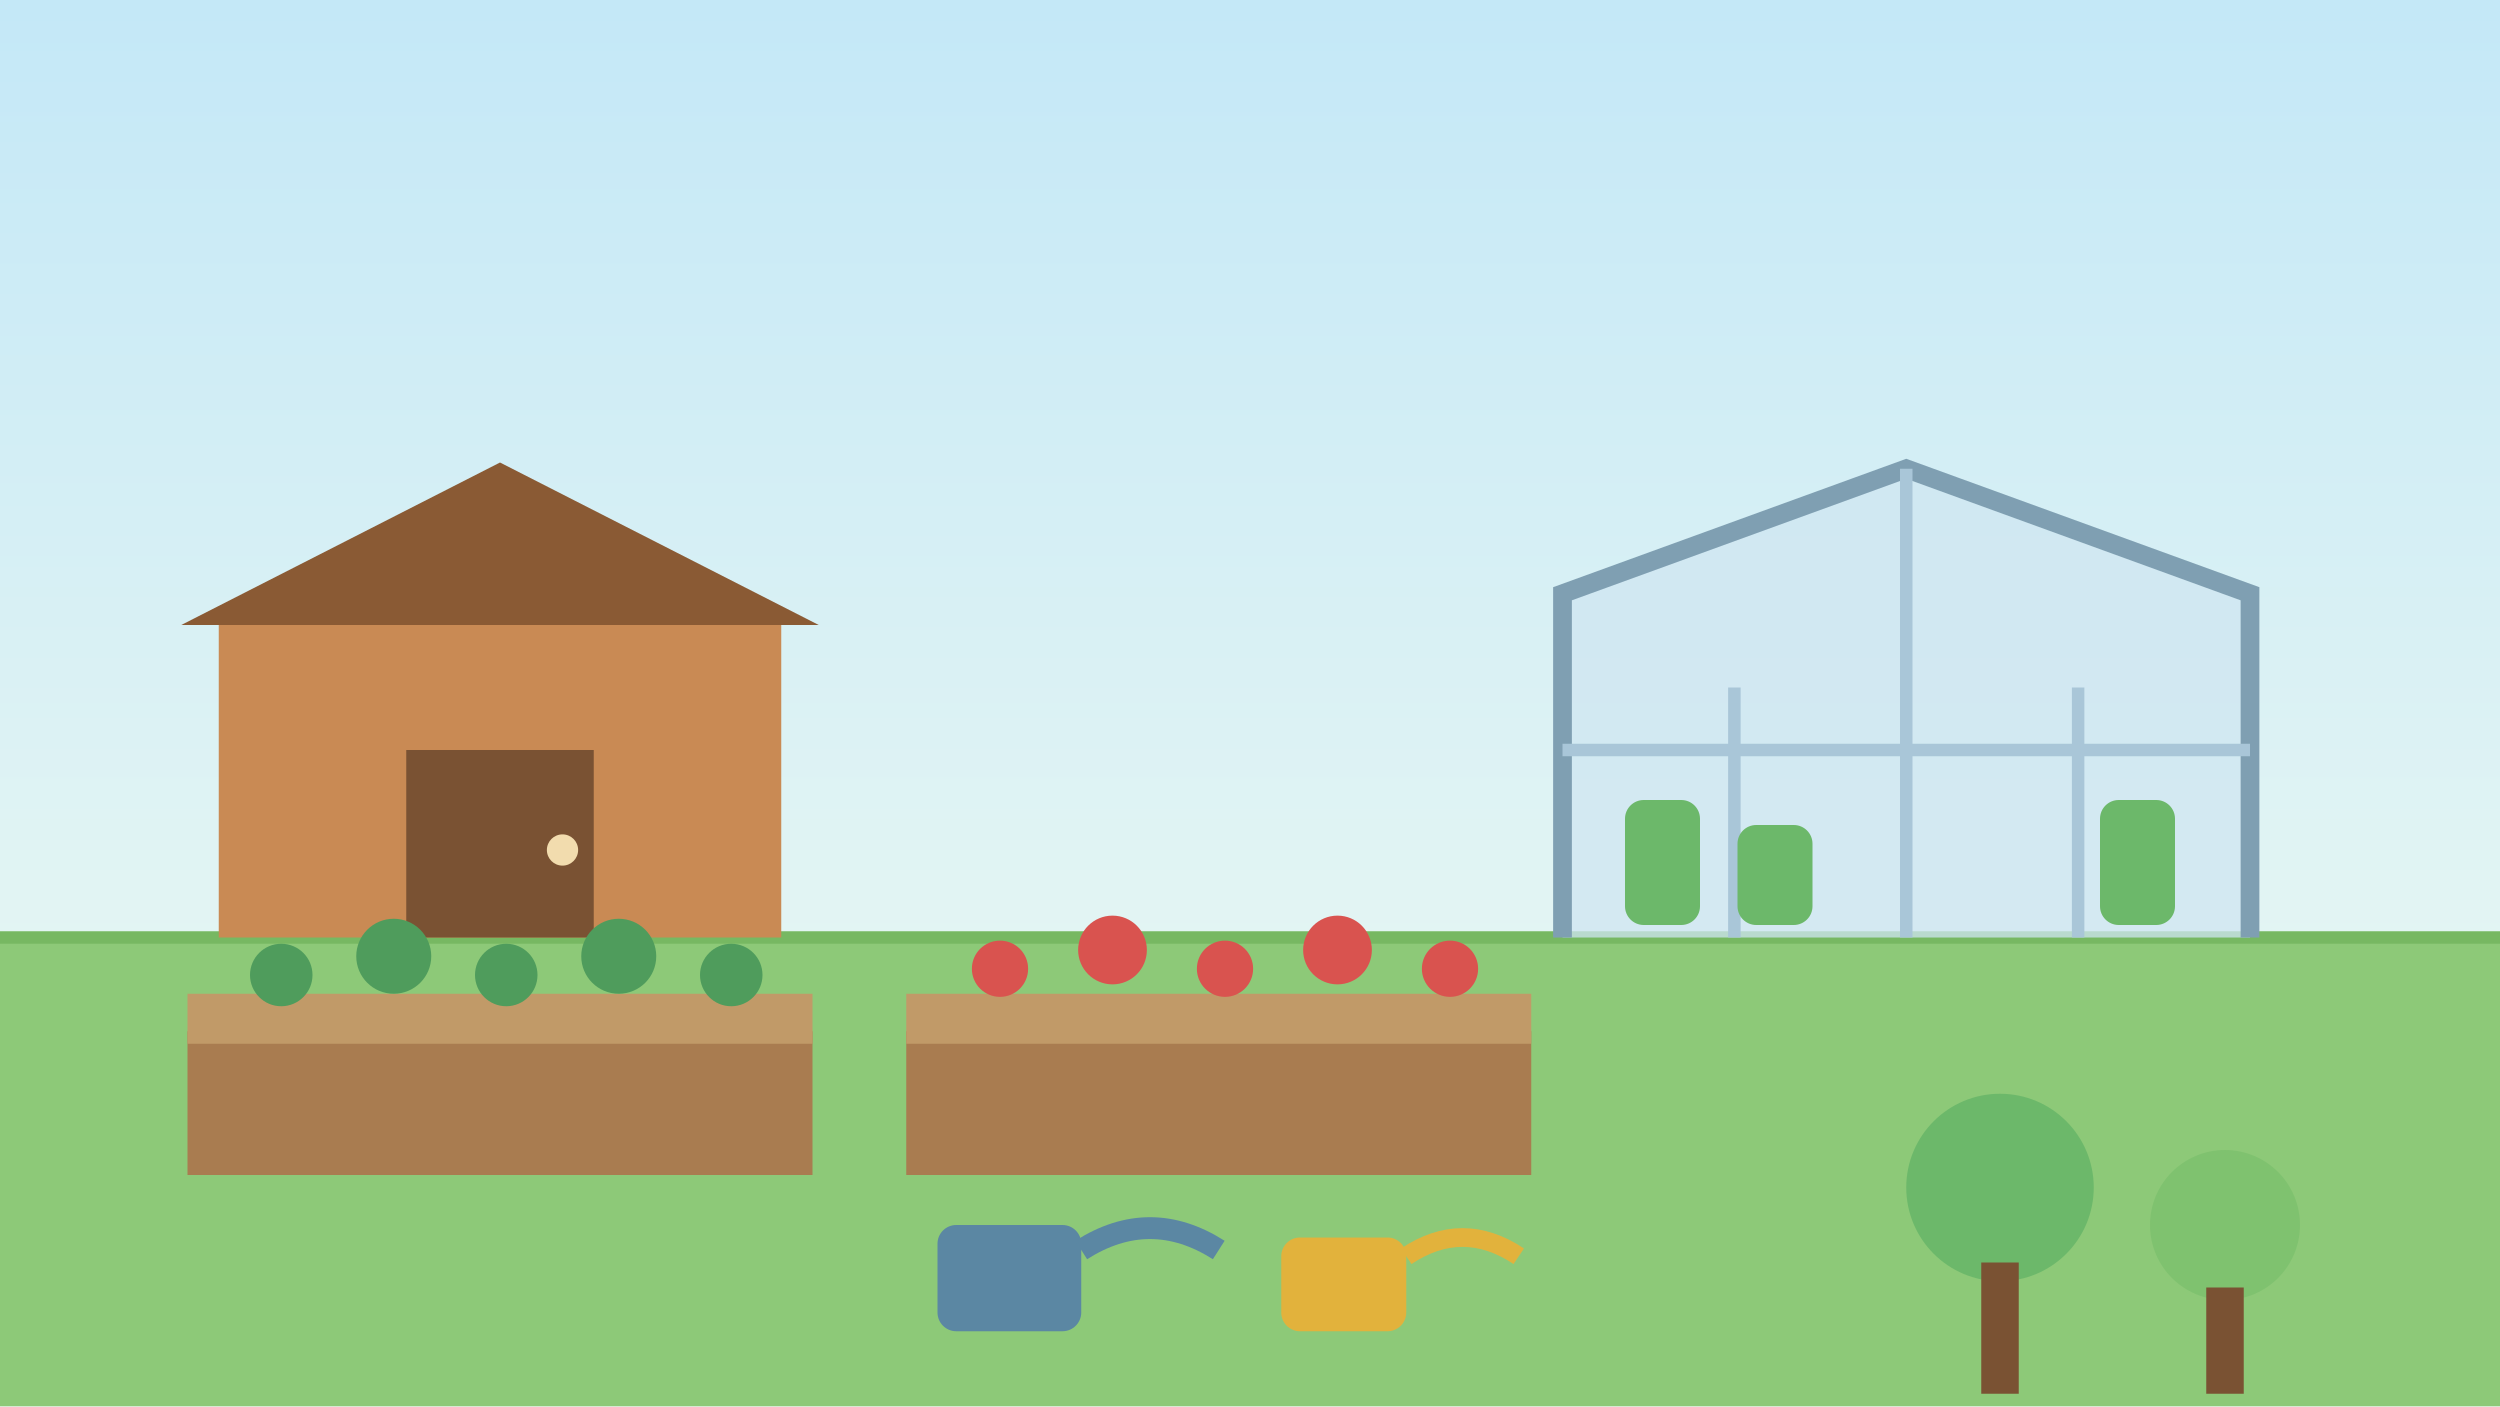
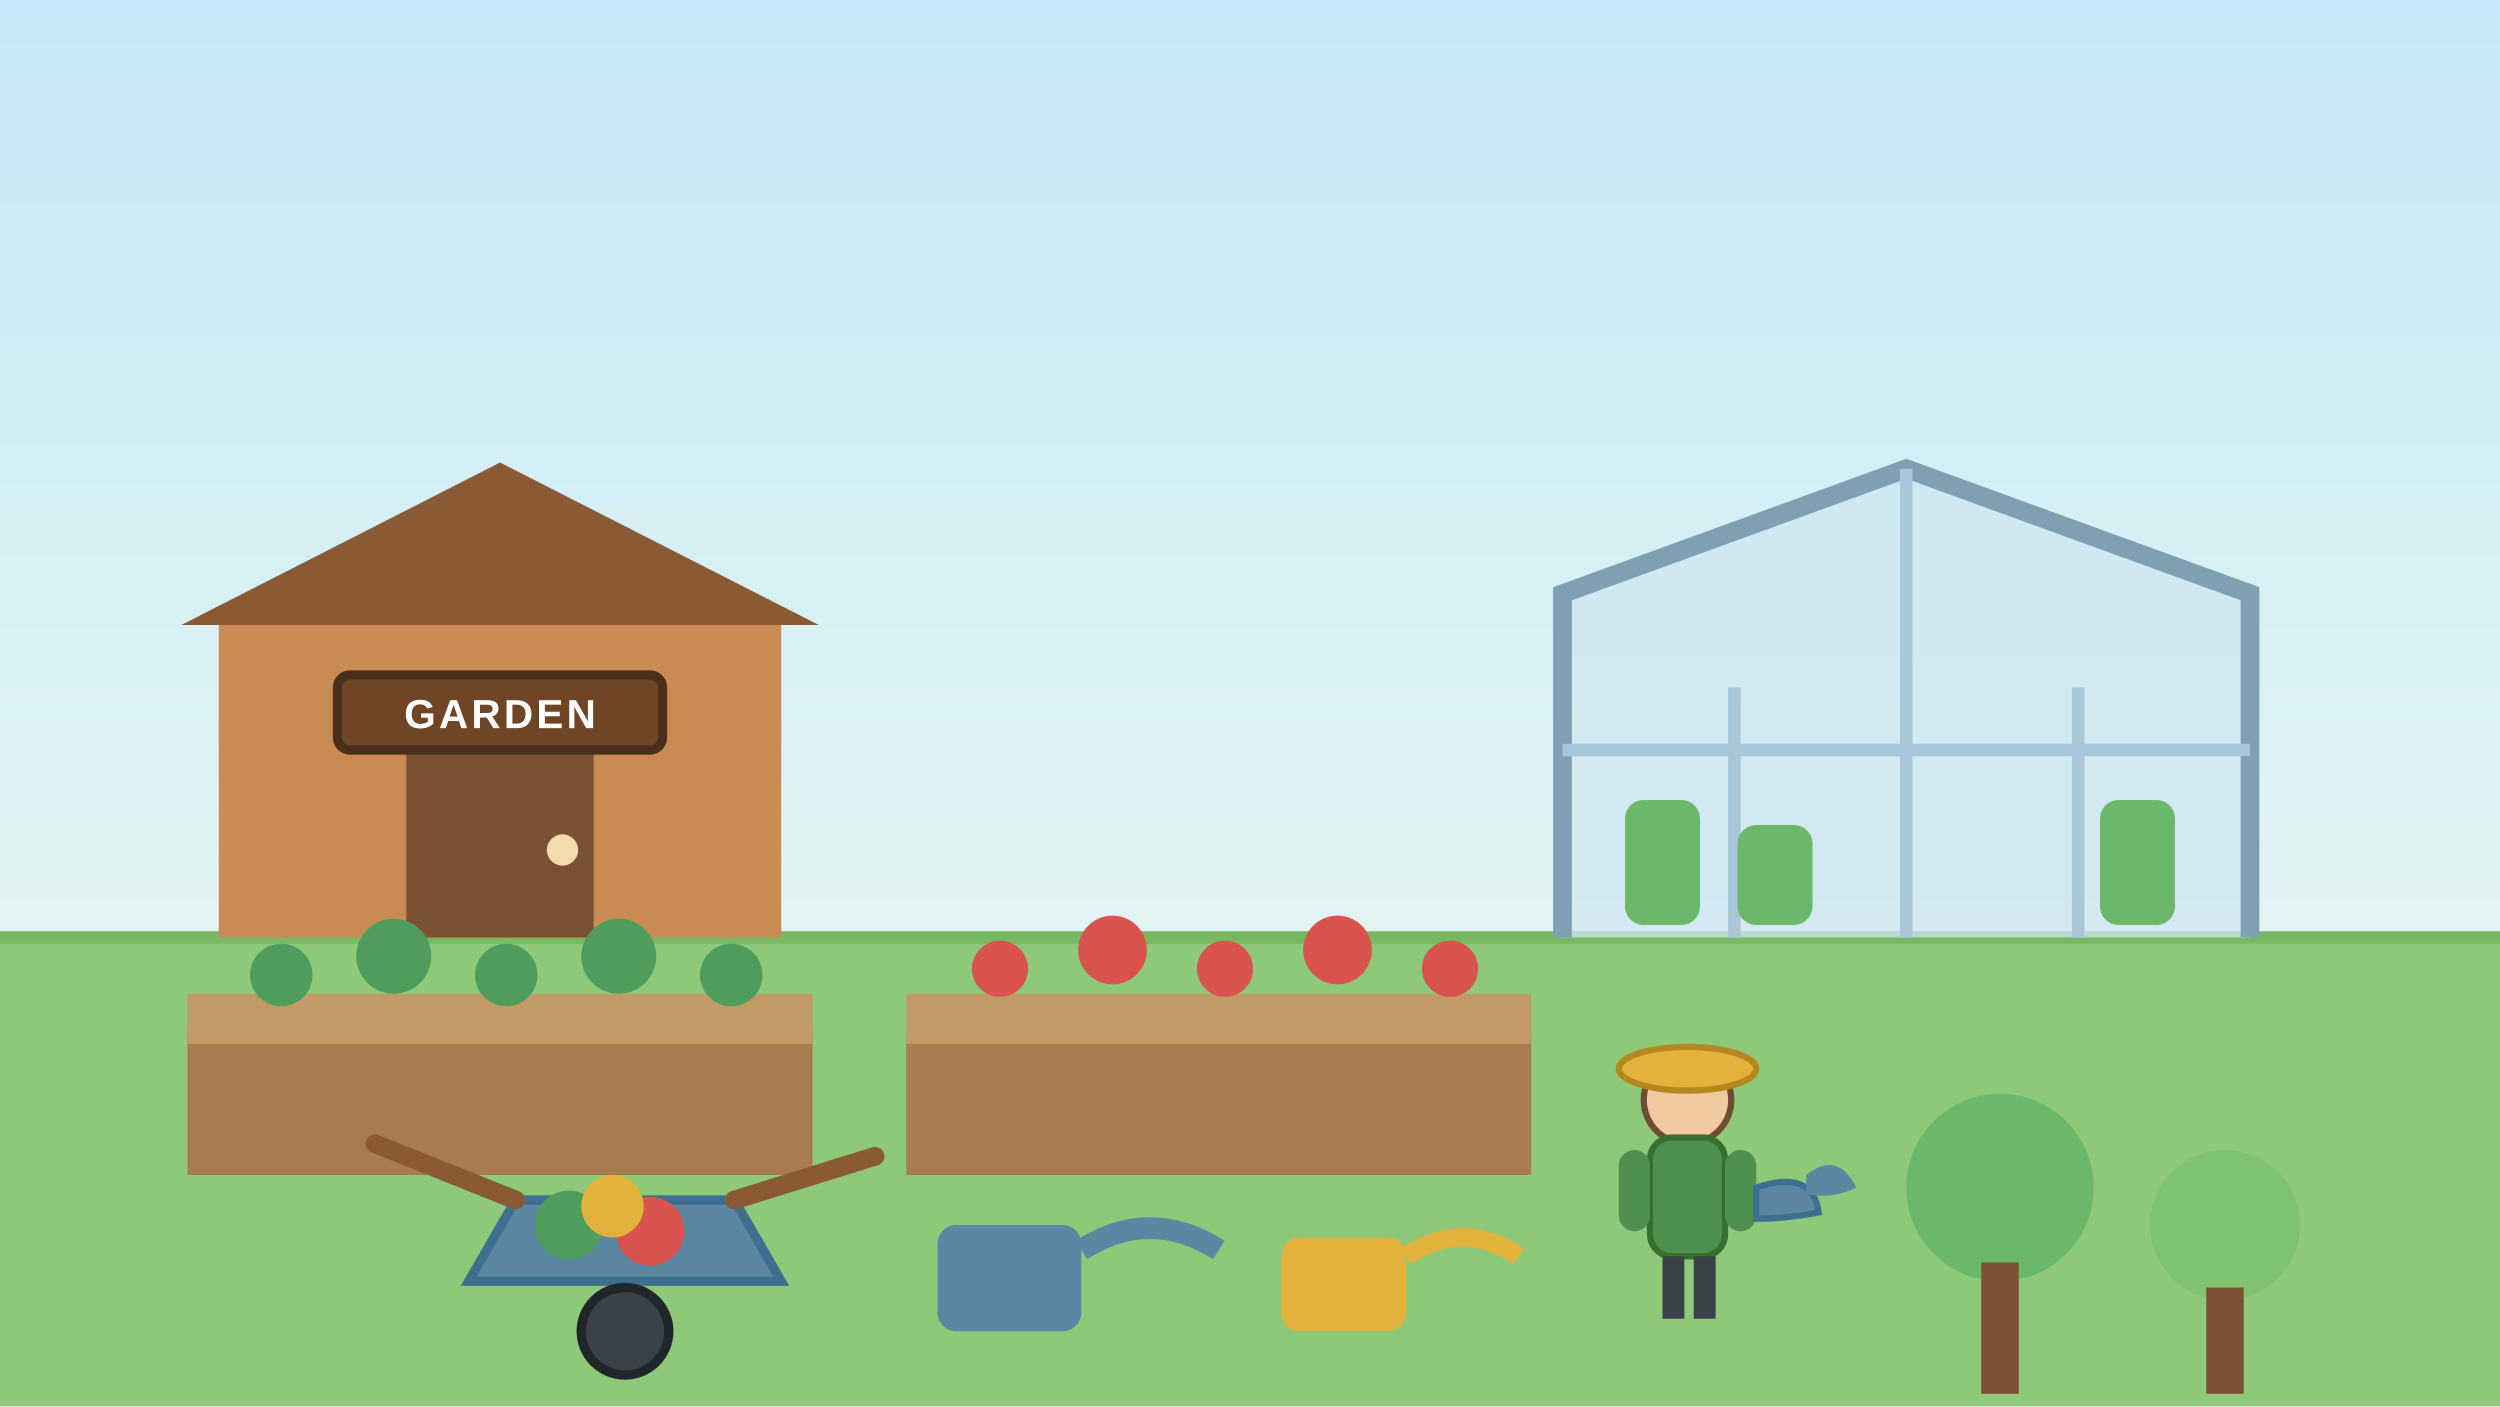
<svg xmlns="http://www.w3.org/2000/svg" width="800" height="450" viewBox="0 0 800 450" role="img" aria-label="A community garden with raised beds, a greenhouse, watering cans and a garden shed">
  <defs>
    <linearGradient id="s16sky" x1="0" y1="0" x2="0" y2="1">
      <stop offset="0" stop-color="#c4e8f7" />
      <stop offset="1" stop-color="#f2fbf1" />
    </linearGradient>
  </defs>
  <rect width="800" height="450" fill="url(#s16sky)" />
  <rect y="300" width="800" height="150" fill="#8dc978" />
  <path d="M0 300 h800" stroke="#77b862" stroke-width="4" />
  <g>
    <path d="M500 300 L500 190 L610 150 L720 190 L720 300 Z" fill="#cfe6f2" opacity="0.75" />
    <path d="M500 300 L500 190 L610 150 L720 190 L720 300" fill="none" stroke="#7f9fb2" stroke-width="6" />
    <path d="M610 150 L610 300 M500 240 L720 240 M555 220 L555 300 M665 220 L665 300" stroke="#a9c6d8" stroke-width="4" />
    <g fill="#6cb86a">
      <rect x="520" y="256" width="24" height="40" rx="6" />
      <rect x="556" y="264" width="24" height="32" rx="6" />
      <rect x="672" y="256" width="24" height="40" rx="6" />
    </g>
  </g>
  <g>
    <rect x="70" y="200" width="180" height="100" fill="#c98a54" />
    <path d="M58 200 L160 148 L262 200 Z" fill="#8a5a34" />
    <rect x="130" y="240" width="60" height="60" fill="#7a5233" />
    <circle cx="180" cy="272" r="5" fill="#f2dcae" />
  </g>
  <g>
    <rect x="60" y="330" width="200" height="46" fill="#a97c50" />
    <rect x="60" y="318" width="200" height="16" fill="#c19a68" />
    <g fill="#4f9c5c">
      <circle cx="90" cy="312" r="10" />
      <circle cx="126" cy="306" r="12" />
      <circle cx="162" cy="312" r="10" />
      <circle cx="198" cy="306" r="12" />
      <circle cx="234" cy="312" r="10" />
    </g>
    <rect x="290" y="330" width="200" height="46" fill="#a97c50" />
    <rect x="290" y="318" width="200" height="16" fill="#c19a68" />
    <g fill="#d9534f">
      <circle cx="320" cy="310" r="9" />
      <circle cx="356" cy="304" r="11" />
      <circle cx="392" cy="310" r="9" />
      <circle cx="428" cy="304" r="11" />
      <circle cx="464" cy="310" r="9" />
    </g>
  </g>
  <g>
    <rect x="300" y="392" width="46" height="34" rx="6" fill="#5b87a3" />
    <path d="M346 400 q22 -14 44 0" fill="none" stroke="#5b87a3" stroke-width="7" />
    <rect x="410" y="396" width="40" height="30" rx="6" fill="#e2b23c" />
    <path d="M450 402 q18 -12 36 0" fill="none" stroke="#e2b23c" stroke-width="6" />
  </g>
  <g>
    <circle cx="640" cy="380" r="30" fill="#6cb86a" />
    <rect x="634" y="404" width="12" height="42" fill="#7a5233" />
    <circle cx="712" cy="392" r="24" fill="#7fc26f" />
    <rect x="706" y="412" width="12" height="34" fill="#7a5233" />
  </g>
+   <g>
+     <rect x="108" y="216" width="104" height="24" rx="4" fill="#6f4526" stroke="#4a2f1a" stroke-width="3" />
+     <text x="160" y="233" font-family="Arial, Helvetica, sans-serif" font-size="13" font-weight="bold" fill="#ffffff" text-anchor="middle" letter-spacing="1">GARDEN</text>
+   </g>
+   <g>
+     <circle cx="540" cy="352" r="14" fill="#f0c9a0" stroke="#6f4d33" stroke-width="2" />
+     <ellipse cx="540" cy="342" rx="22" ry="7" fill="#e2b23c" stroke="#b5871f" stroke-width="2" />
+     <rect x="528" y="364" width="24" height="38" rx="7" fill="#4f8f4f" stroke="#35702f" stroke-width="2" />
+     <rect x="518" y="368" width="10" height="26" rx="5" fill="#4f8f4f" />
+     <rect x="552" y="368" width="10" height="26" rx="5" fill="#4f8f4f" />
+     <path d="M562 380 q18 -6 20 8 q-11 2 -20 2 z" fill="#5b87a3" stroke="#3f6f8f" stroke-width="2" />
+     <path d="M578 376 q10 -8 16 4 q-8 4 -16 2 z" fill="#5b87a3" />
+     <rect x="532" y="402" width="7" height="20" fill="#3a4247" />
+     <rect x="542" y="402" width="7" height="20" fill="#3a4247" />
+   </g>
+   <g>
+     <path d="M150 410 L250 410 L235 384 L165 384 Z" fill="#5b87a3" stroke="#3f6f8f" stroke-width="3" />
+     <circle cx="200" cy="426" r="14" fill="#3a4247" stroke="#20262a" stroke-width="3" />
+     <path d="M165 384 L120 366 M235 384 L280 370" stroke="#8a5a34" stroke-width="6" stroke-linecap="round" />
+     <circle cx="182" cy="392" r="11" fill="#4f9c5c" />
+     <circle cx="208" cy="394" r="11" fill="#d9534f" />
+     <circle cx="196" cy="386" r="10" fill="#e2b23c" />
+   </g>
</svg>
